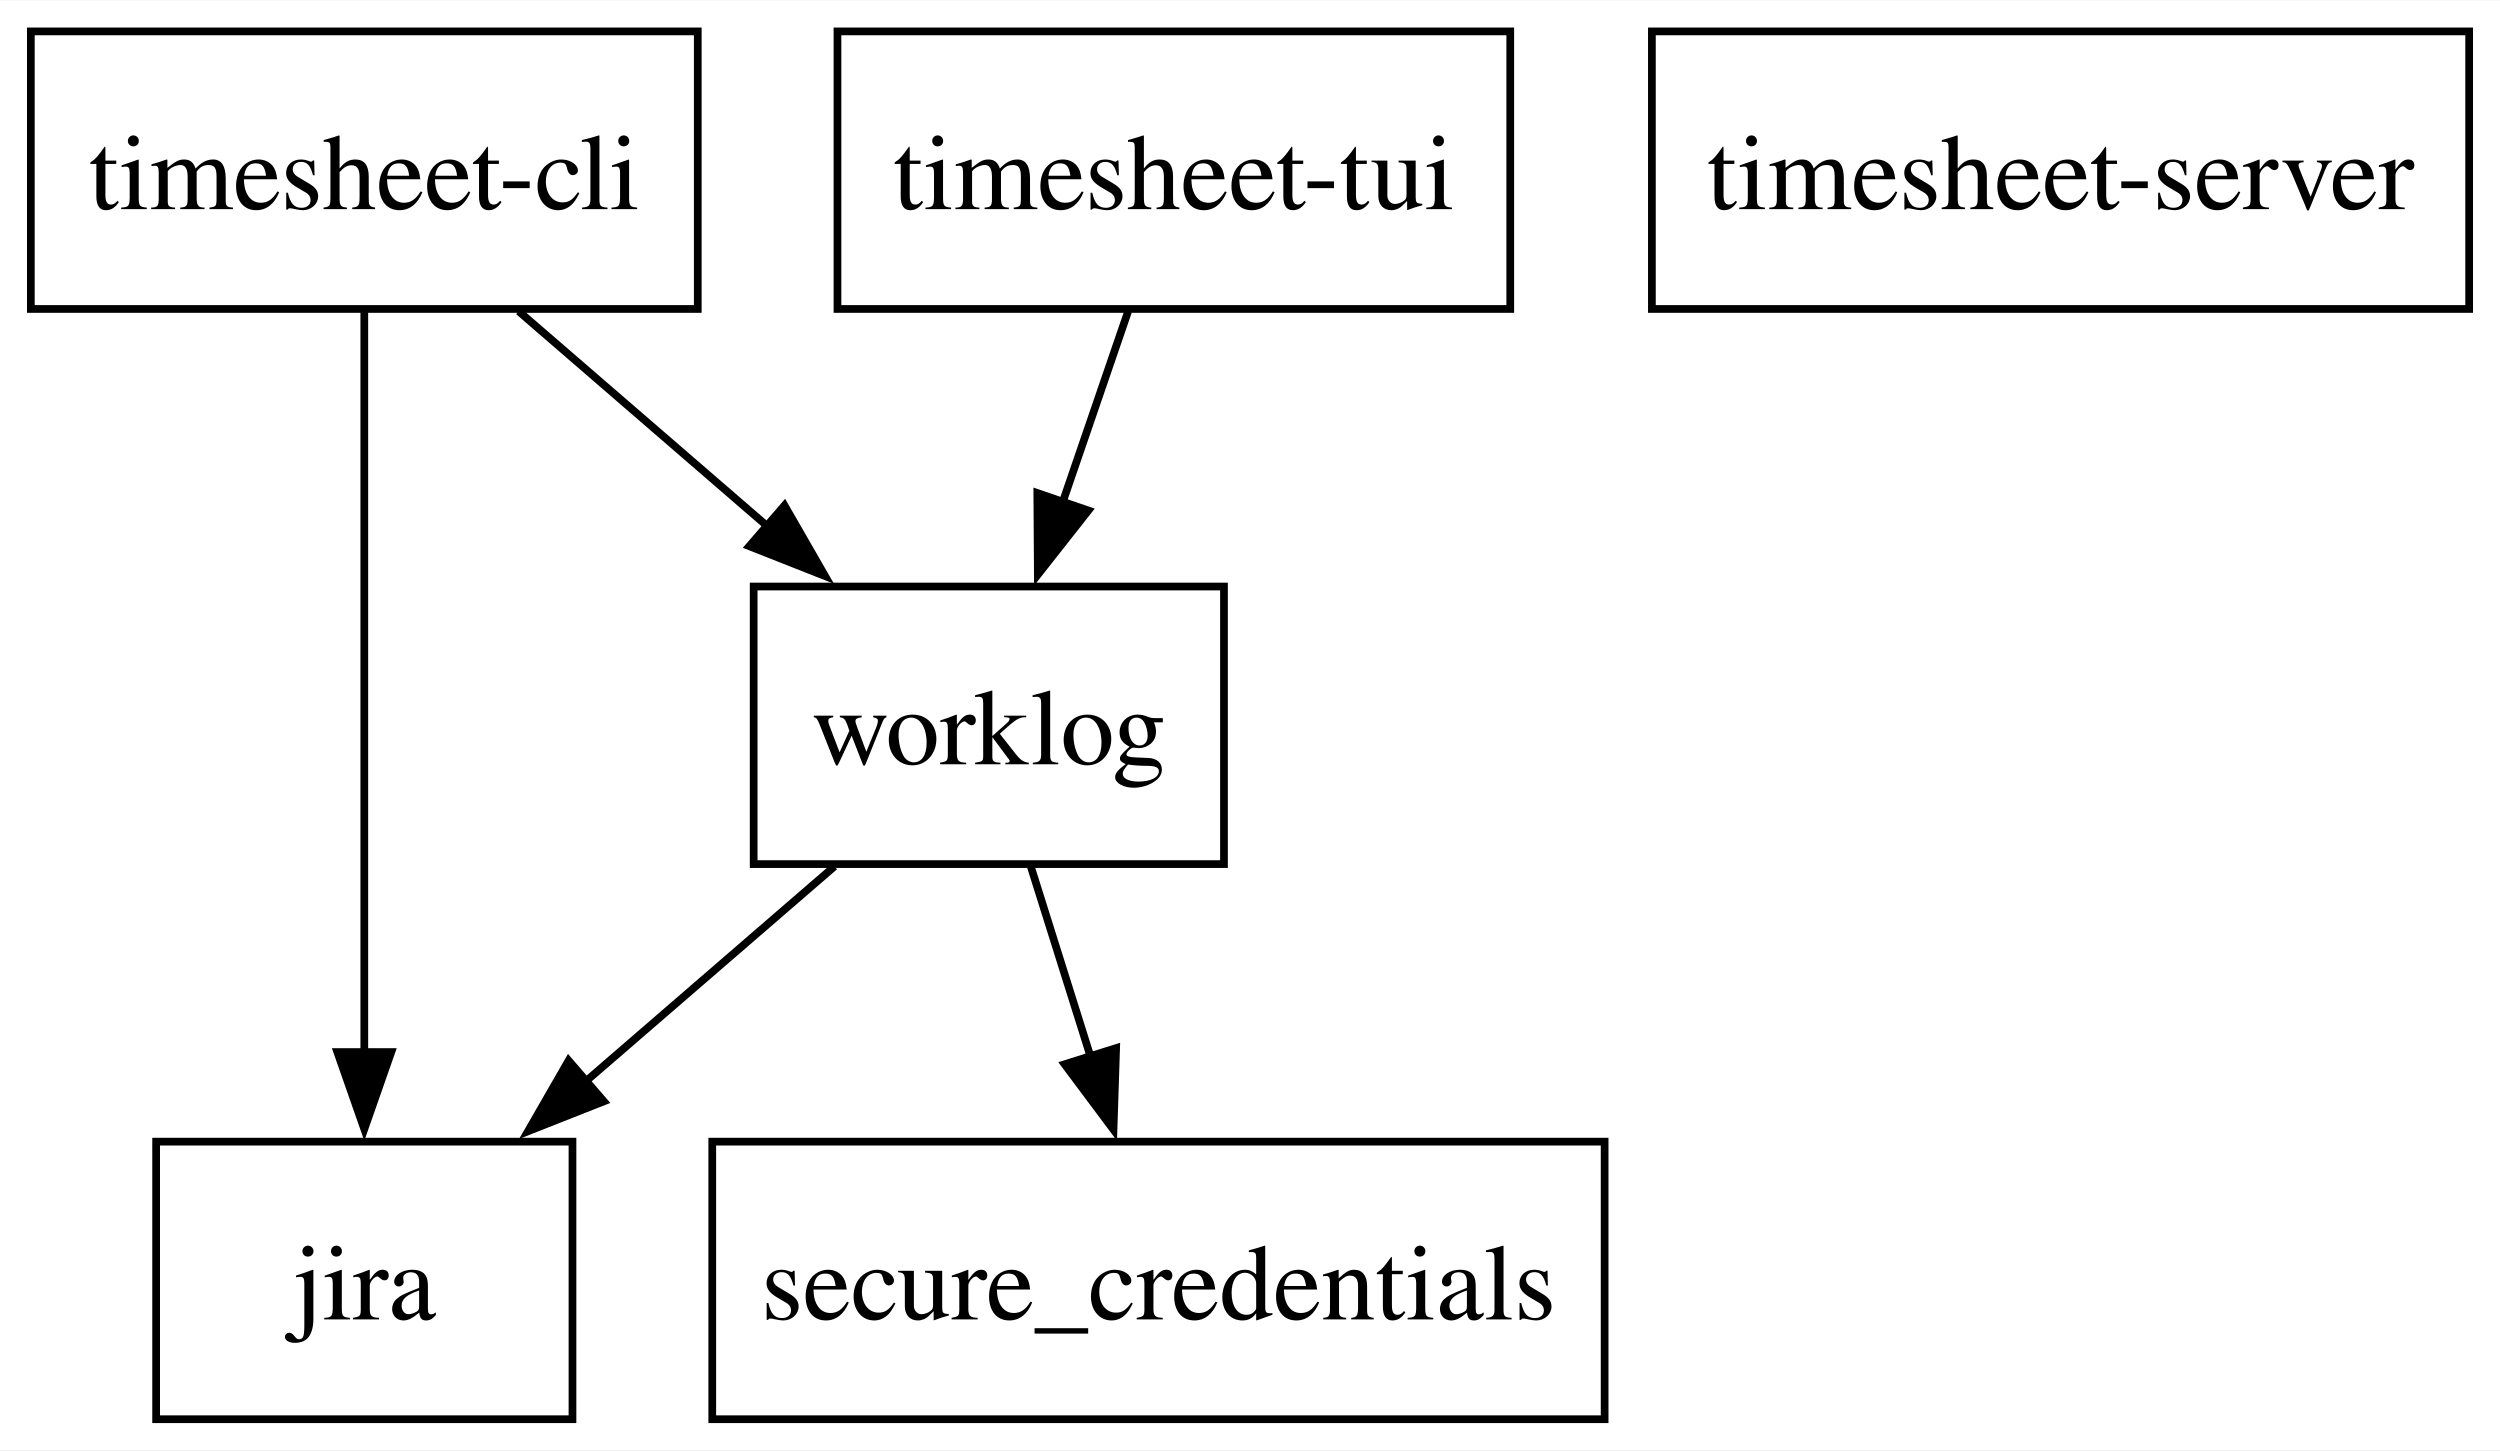
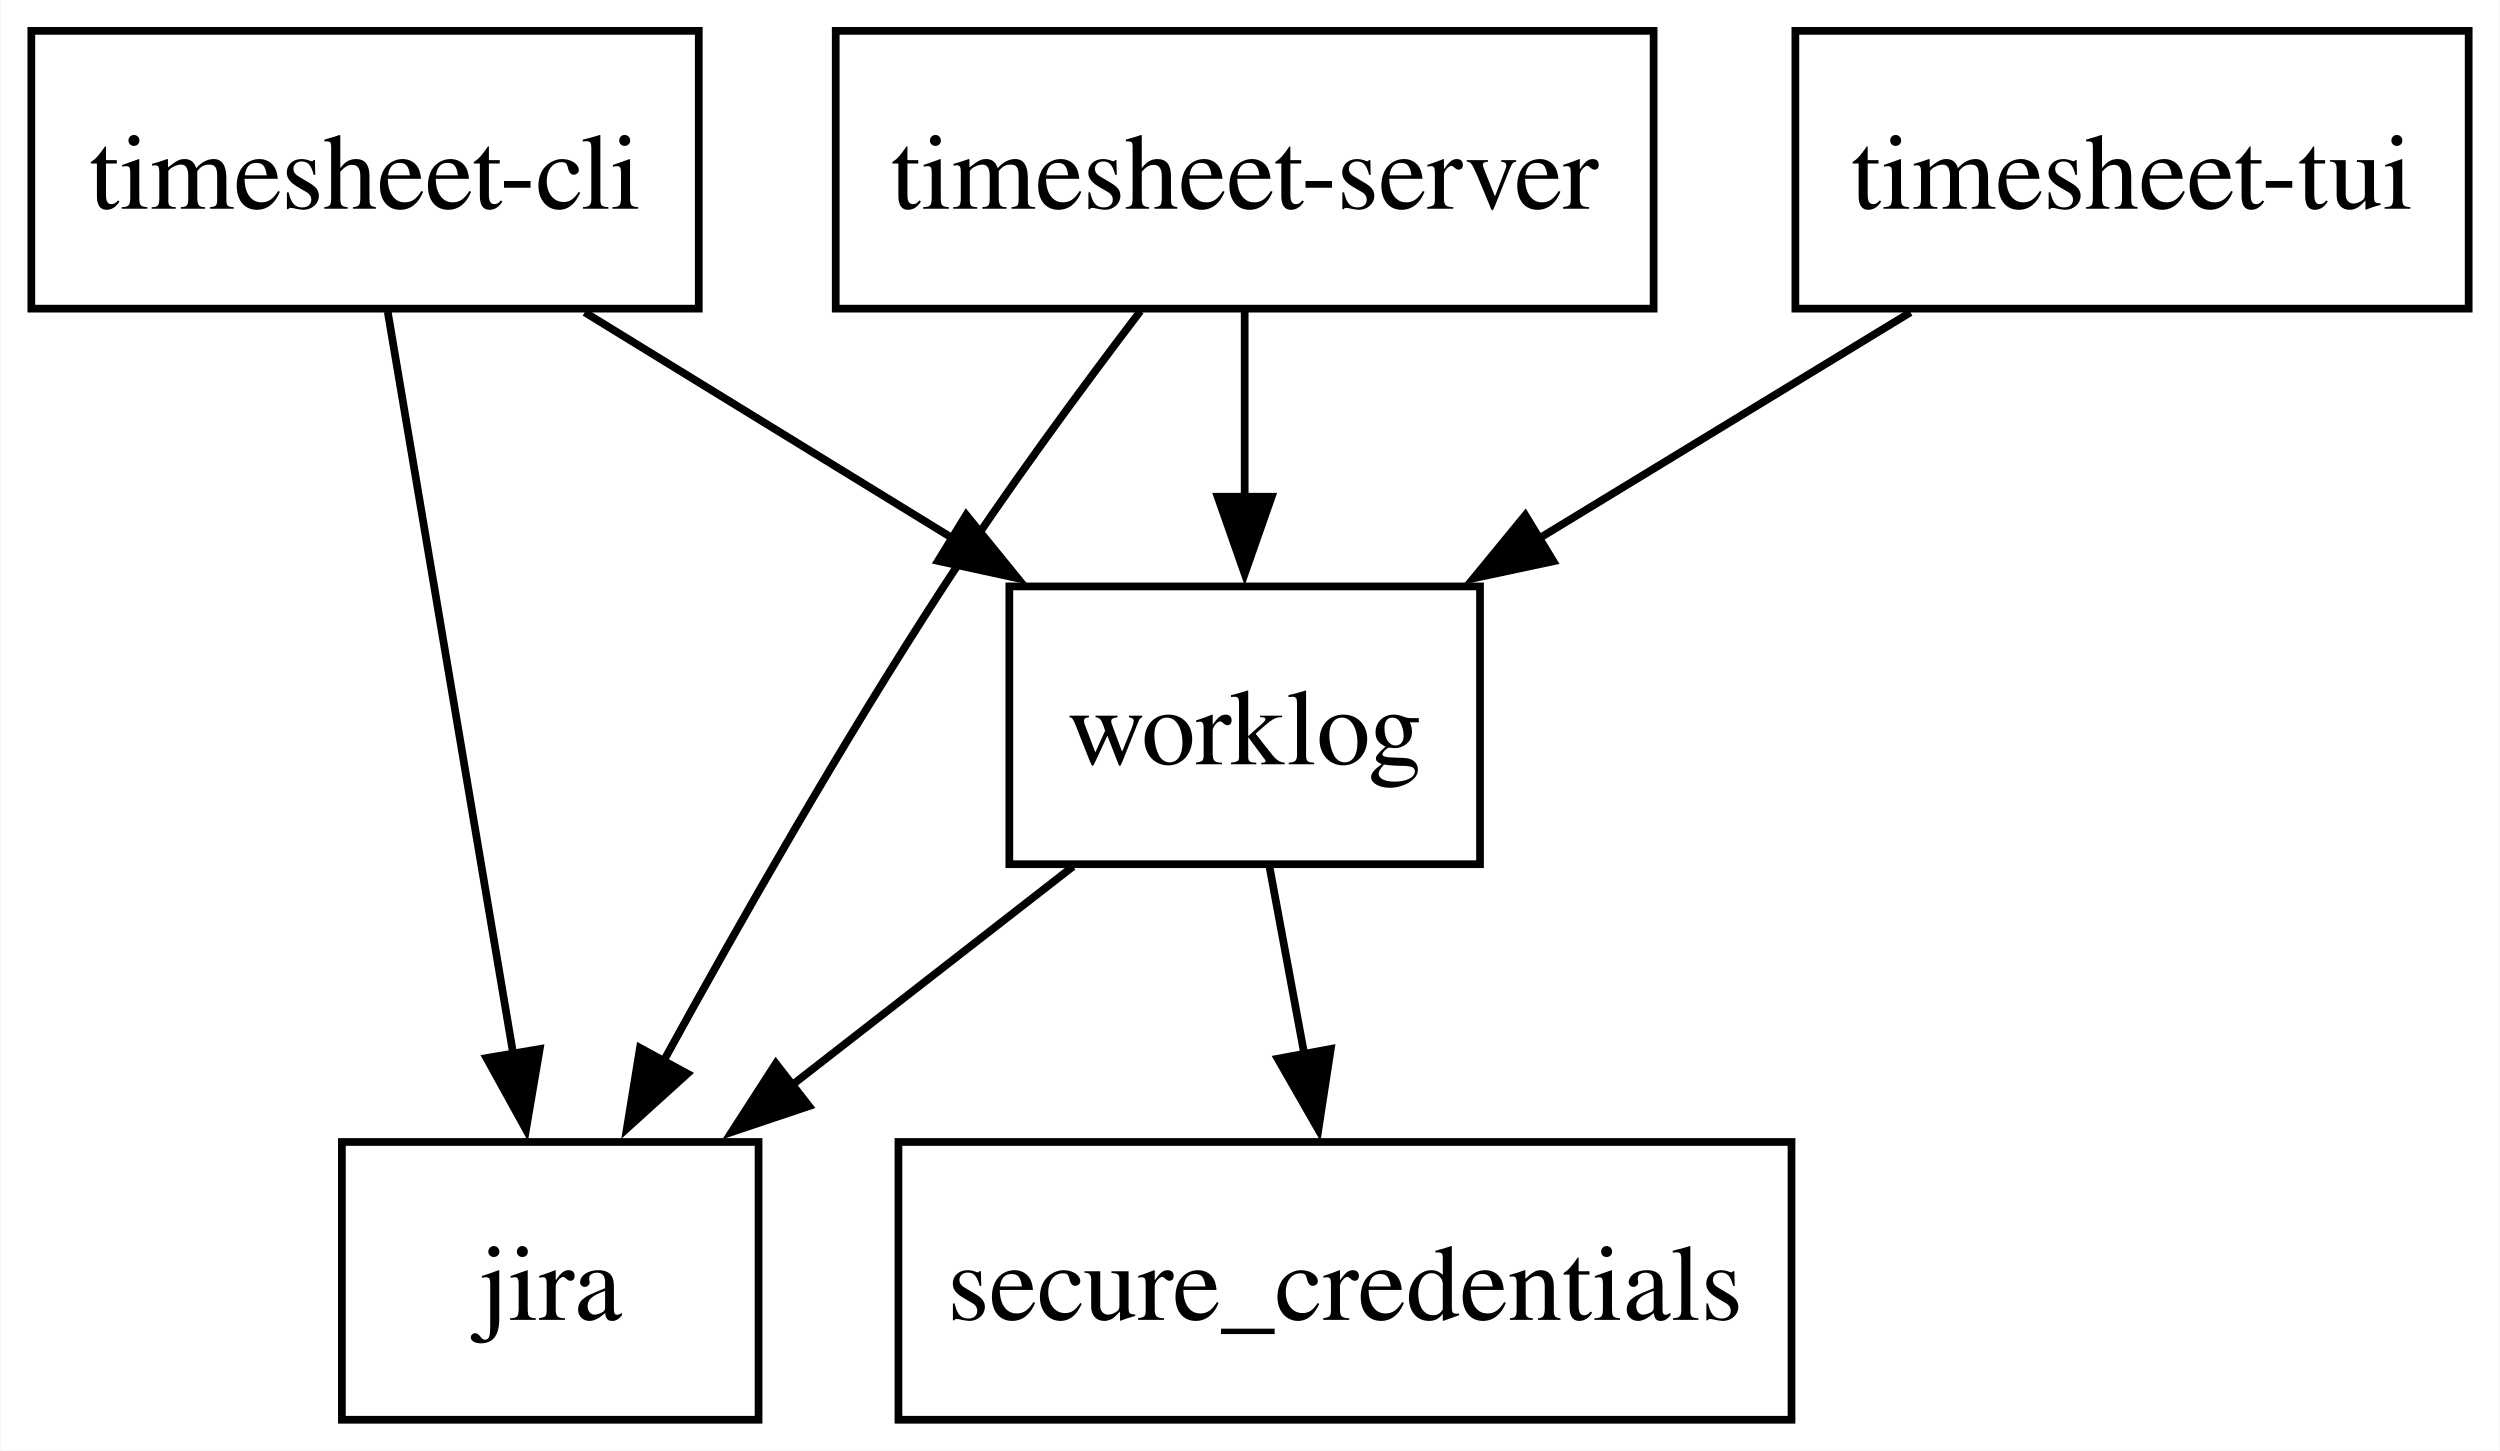
- <svg xmlns="http://www.w3.org/2000/svg" width="324pt" height="188pt" viewBox="0.00 0.00 324.25 188.00">
+ <svg xmlns="http://www.w3.org/2000/svg" width="324pt" height="188pt" viewBox="0.00 0.00 323.88 188.00">
  <g id="graph0" class="graph" transform="scale(1 1) rotate(0) translate(4 184)">
-     <polygon fill="white" stroke="none" points="-4,4 -4,-184 320.25,-184 320.25,4 -4,4" />
+     <polygon fill="white" stroke="none" points="-4,4 -4,-184 319.88,-184 319.88,4 -4,4" />
    <g id="node1" class="node">
-       <polygon fill="none" stroke="black" points="70.25,-36 16.25,-36 16.25,0 70.25,0 70.25,-36" />
-       <text text-anchor="middle" x="43.25" y="-12.95" font-family="Times,serif" font-size="14.00">jira</text>
+       <polygon fill="none" stroke="black" points="94.25,-36 40.25,-36 40.25,0 94.25,0 94.25,-36" />
+       <text text-anchor="middle" x="67.25" y="-12.95" font-family="Times,serif" font-size="14.00">jira</text>
    </g>
    <g id="node2" class="node">
      <polygon fill="none" stroke="black" points="86.5,-180 0,-180 0,-144 86.5,-144 86.5,-180" />
      <text text-anchor="middle" x="43.25" y="-156.95" font-family="Times,serif" font-size="14.00">timesheet-cli</text>
    </g>
    <g id="edge1" class="edge">
-       <path fill="none" stroke="black" d="M43.25,-143.59C43.25,-119.61 43.25,-76.14 43.25,-47.42" />
-       <polygon fill="black" stroke="black" points="46.75,-47.62 43.25,-37.62 39.75,-47.62 46.75,-47.62" />
+       <path fill="none" stroke="black" d="M46.19,-143.59C50.25,-119.61 57.59,-76.14 62.45,-47.42" />
+       <polygon fill="black" stroke="black" points="65.89,-48.05 64.11,-37.6 58.99,-46.88 65.89,-48.05" />
    </g>
    <g id="node3" class="node">
-       <polygon fill="none" stroke="black" points="154.75,-108 93.75,-108 93.75,-72 154.75,-72 154.75,-108" />
-       <text text-anchor="middle" x="124.25" y="-84.95" font-family="Times,serif" font-size="14.00">worklog</text>
+       <polygon fill="none" stroke="black" points="187.75,-108 126.75,-108 126.75,-72 187.75,-72 187.75,-108" />
+       <text text-anchor="middle" x="157.25" y="-84.95" font-family="Times,serif" font-size="14.00">worklog</text>
    </g>
    <g id="edge2" class="edge">
-       <path fill="none" stroke="black" d="M63.27,-143.7C73.01,-135.28 84.89,-125.02 95.56,-115.79" />
-       <polygon fill="black" stroke="black" points="97.75,-118.52 103.03,-109.34 93.18,-113.23 97.75,-118.52" />
+       <path fill="none" stroke="black" d="M71.72,-143.52C86.25,-134.6 104.11,-123.63 119.74,-114.03" />
+       <polygon fill="black" stroke="black" points="121.16,-117.27 127.85,-109.05 117.5,-111.3 121.16,-117.27" />
    </g>
    <g id="edge3" class="edge">
-       <path fill="none" stroke="black" d="M104.23,-71.7C94.49,-63.28 82.61,-53.02 71.94,-43.79" />
-       <polygon fill="black" stroke="black" points="74.32,-41.23 64.47,-37.34 69.75,-46.52 74.32,-41.23" />
+       <path fill="none" stroke="black" d="M135,-71.7C123.97,-63.11 110.46,-52.61 98.41,-43.24" />
+       <polygon fill="black" stroke="black" points="100.79,-40.65 90.75,-37.28 96.49,-46.18 100.79,-40.65" />
    </g>
    <g id="node4" class="node">
-       <polygon fill="none" stroke="black" points="204.12,-36 88.38,-36 88.38,0 204.12,0 204.12,-36" />
-       <text text-anchor="middle" x="146.25" y="-12.95" font-family="Times,serif" font-size="14.00">secure_credentials</text>
+       <polygon fill="none" stroke="black" points="228.12,-36 112.38,-36 112.38,0 228.12,0 228.12,-36" />
+       <text text-anchor="middle" x="170.25" y="-12.95" font-family="Times,serif" font-size="14.00">secure_credentials</text>
    </g>
    <g id="edge4" class="edge">
-       <path fill="none" stroke="black" d="M129.69,-71.7C132.03,-64.24 134.83,-55.32 137.46,-46.97" />
-       <polygon fill="black" stroke="black" points="140.76,-48.14 140.42,-37.55 134.08,-46.04 140.76,-48.14" />
+       <path fill="none" stroke="black" d="M160.46,-71.7C161.83,-64.32 163.47,-55.52 165,-47.25" />
+       <polygon fill="black" stroke="black" points="168.41,-48.06 166.8,-37.59 161.53,-46.79 168.41,-48.06" />
    </g>
    <g id="node5" class="node">
-       <polygon fill="none" stroke="black" points="191.88,-180 104.62,-180 104.62,-144 191.88,-144 191.88,-180" />
-       <text text-anchor="middle" x="148.25" y="-156.95" font-family="Times,serif" font-size="14.00">timesheet-tui</text>
+       <polygon fill="none" stroke="black" points="315.88,-180 228.62,-180 228.62,-144 315.88,-144 315.88,-180" />
+       <text text-anchor="middle" x="272.25" y="-156.95" font-family="Times,serif" font-size="14.00">timesheet-tui</text>
    </g>
    <g id="edge5" class="edge">
-       <path fill="none" stroke="black" d="M142.32,-143.7C139.76,-136.24 136.7,-127.32 133.84,-118.97" />
-       <polygon fill="black" stroke="black" points="137.16,-117.86 130.61,-109.54 130.54,-120.13 137.16,-117.86" />
+       <path fill="none" stroke="black" d="M243.53,-143.52C228.87,-134.6 210.86,-123.63 195.09,-114.03" />
+       <polygon fill="black" stroke="black" points="197.26,-111.26 186.9,-109.05 193.62,-117.24 197.26,-111.26" />
    </g>
    <g id="node6" class="node">
-       <polygon fill="none" stroke="black" points="316.25,-180 210.25,-180 210.25,-144 316.25,-144 316.25,-180" />
-       <text text-anchor="middle" x="263.25" y="-156.95" font-family="Times,serif" font-size="14.00">timesheet-server</text>
+       <polygon fill="none" stroke="black" points="210.25,-180 104.25,-180 104.25,-144 210.25,-144 210.25,-180" />
+       <text text-anchor="middle" x="157.25" y="-156.95" font-family="Times,serif" font-size="14.00">timesheet-server</text>
+     </g>
+     <g id="edge6" class="edge">
+       <path fill="none" stroke="black" d="M143.74,-143.69C135.98,-133.5 126.23,-120.25 118.25,-108 105.15,-87.89 91.7,-64.28 81.91,-46.44" />
+       <polygon fill="black" stroke="black" points="85.03,-44.85 77.18,-37.74 78.88,-48.2 85.03,-44.85" />
+     </g>
+     <g id="edge7" class="edge">
+       <path fill="none" stroke="black" d="M157.25,-143.7C157.25,-136.41 157.25,-127.73 157.25,-119.54" />
+       <polygon fill="black" stroke="black" points="160.75,-119.62 157.25,-109.62 153.75,-119.62 160.75,-119.62" />
    </g>
  </g>
</svg>
